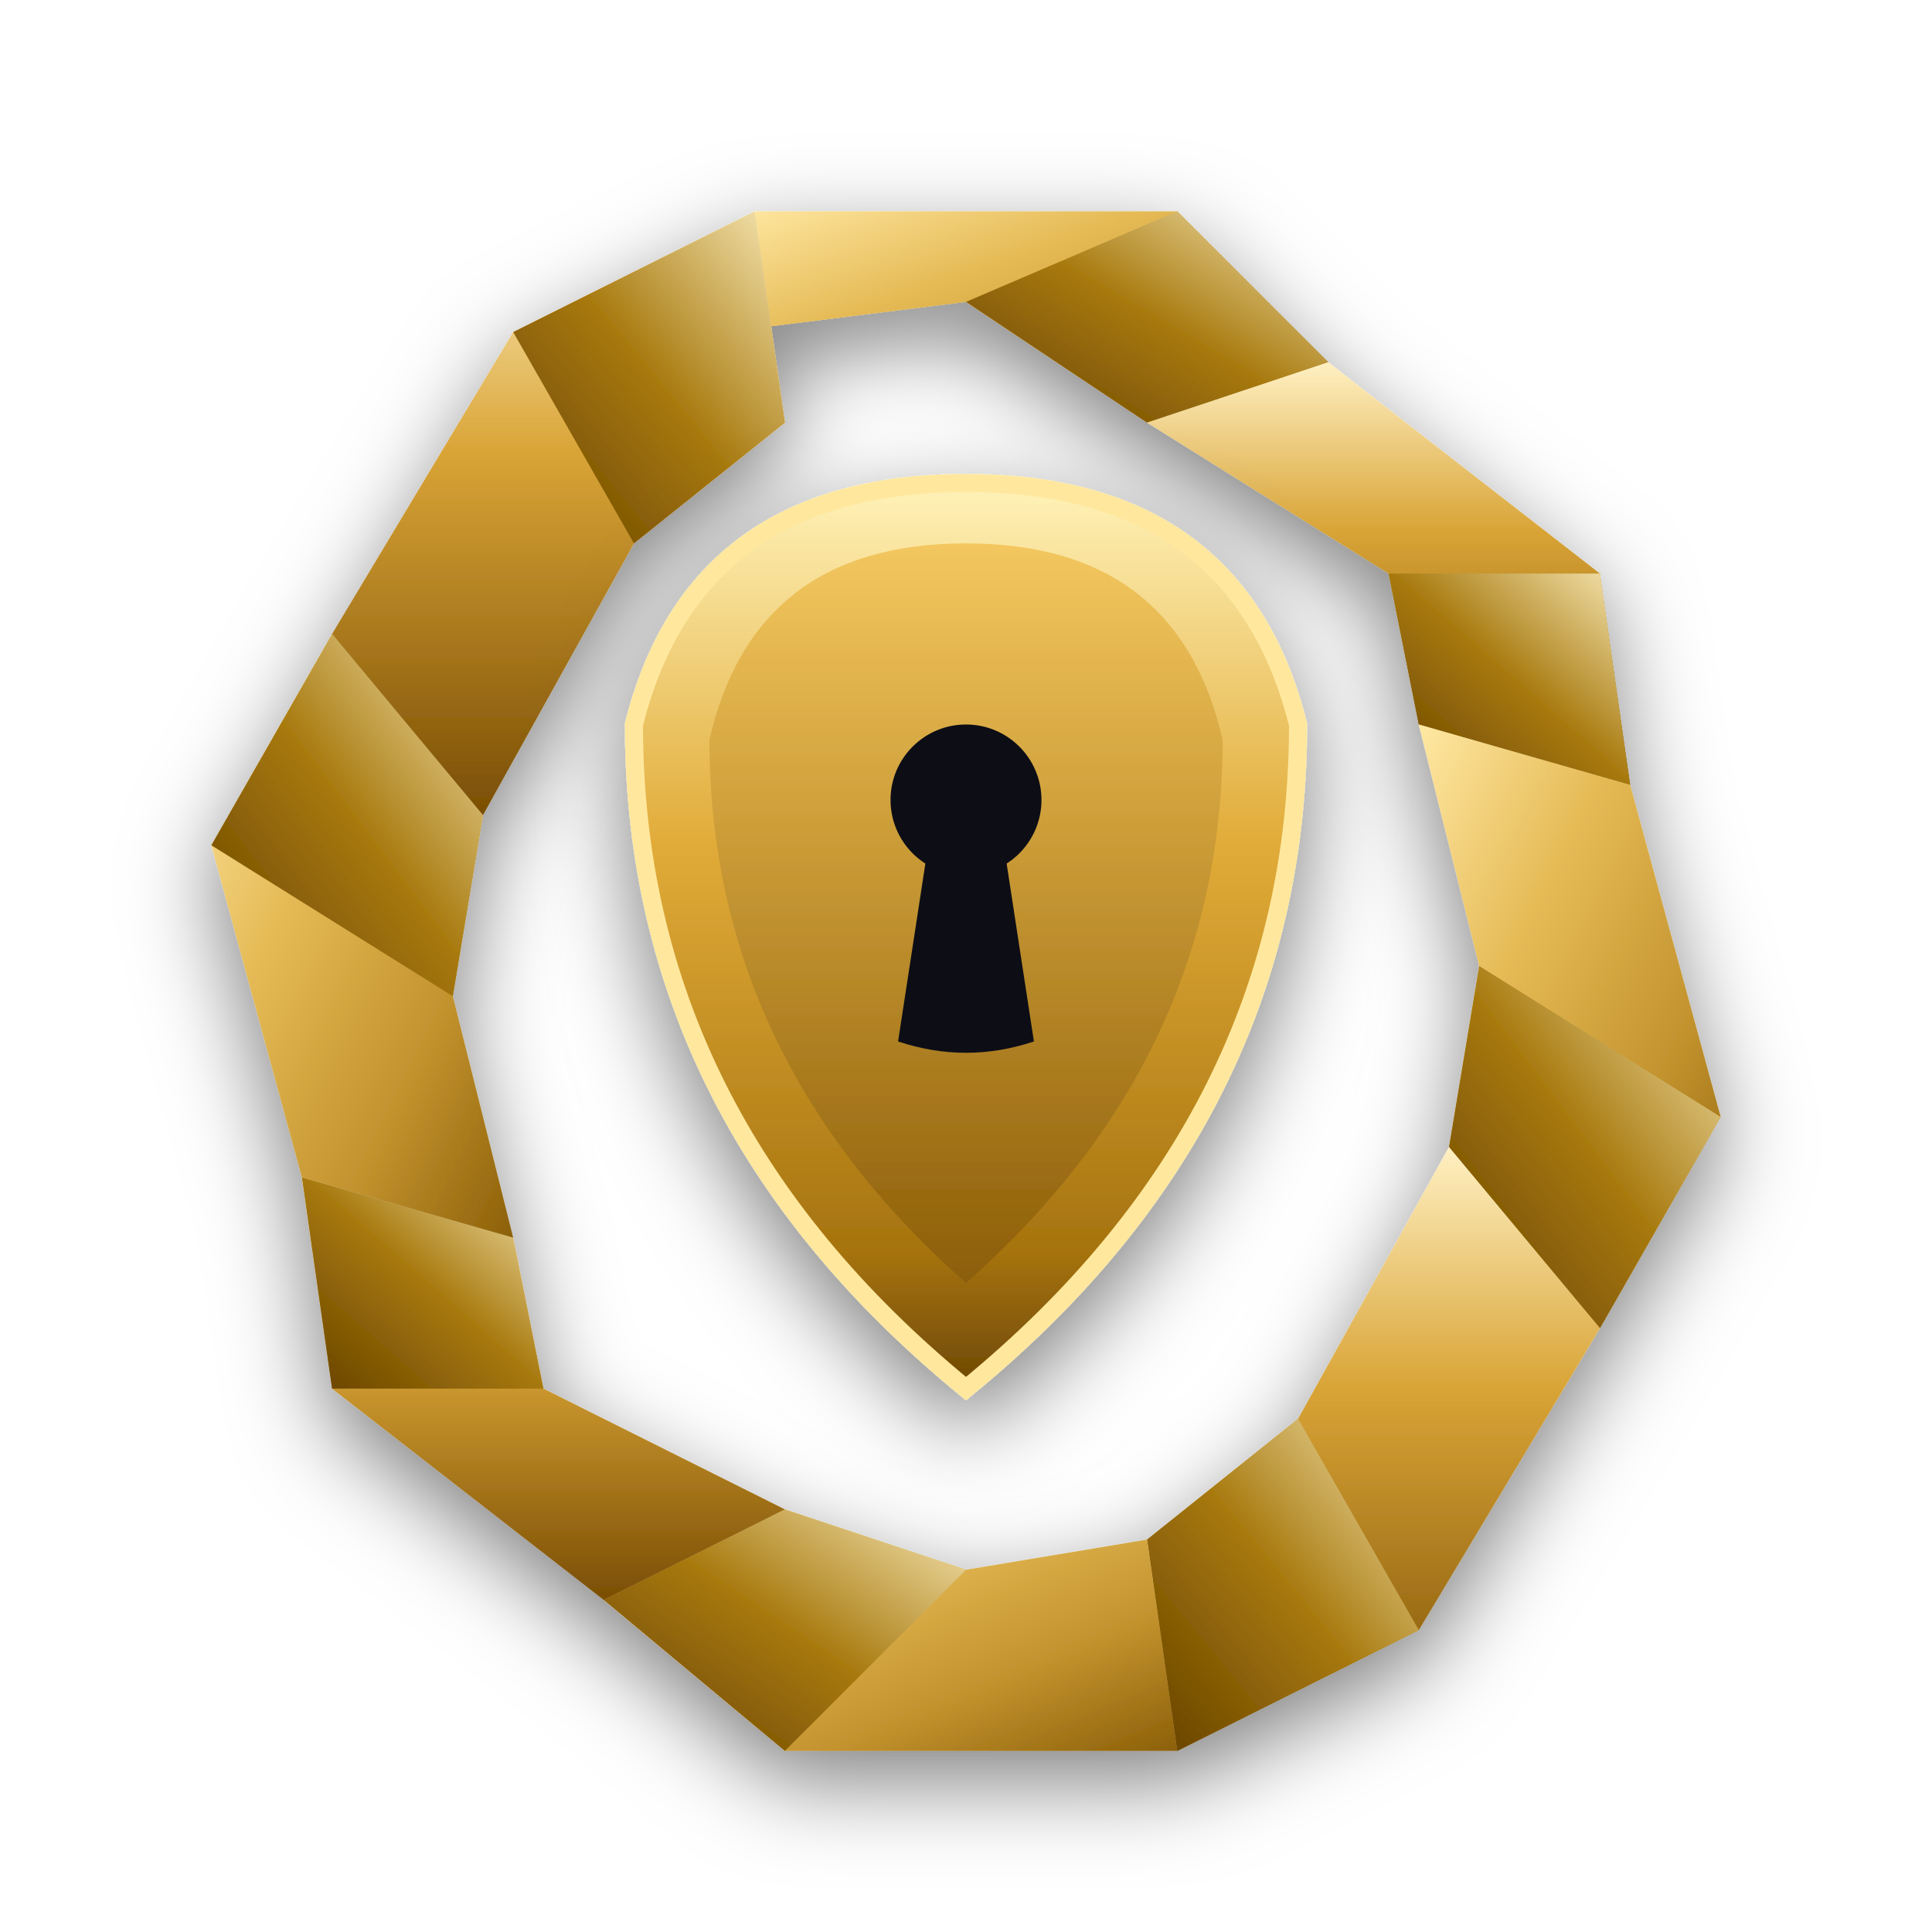
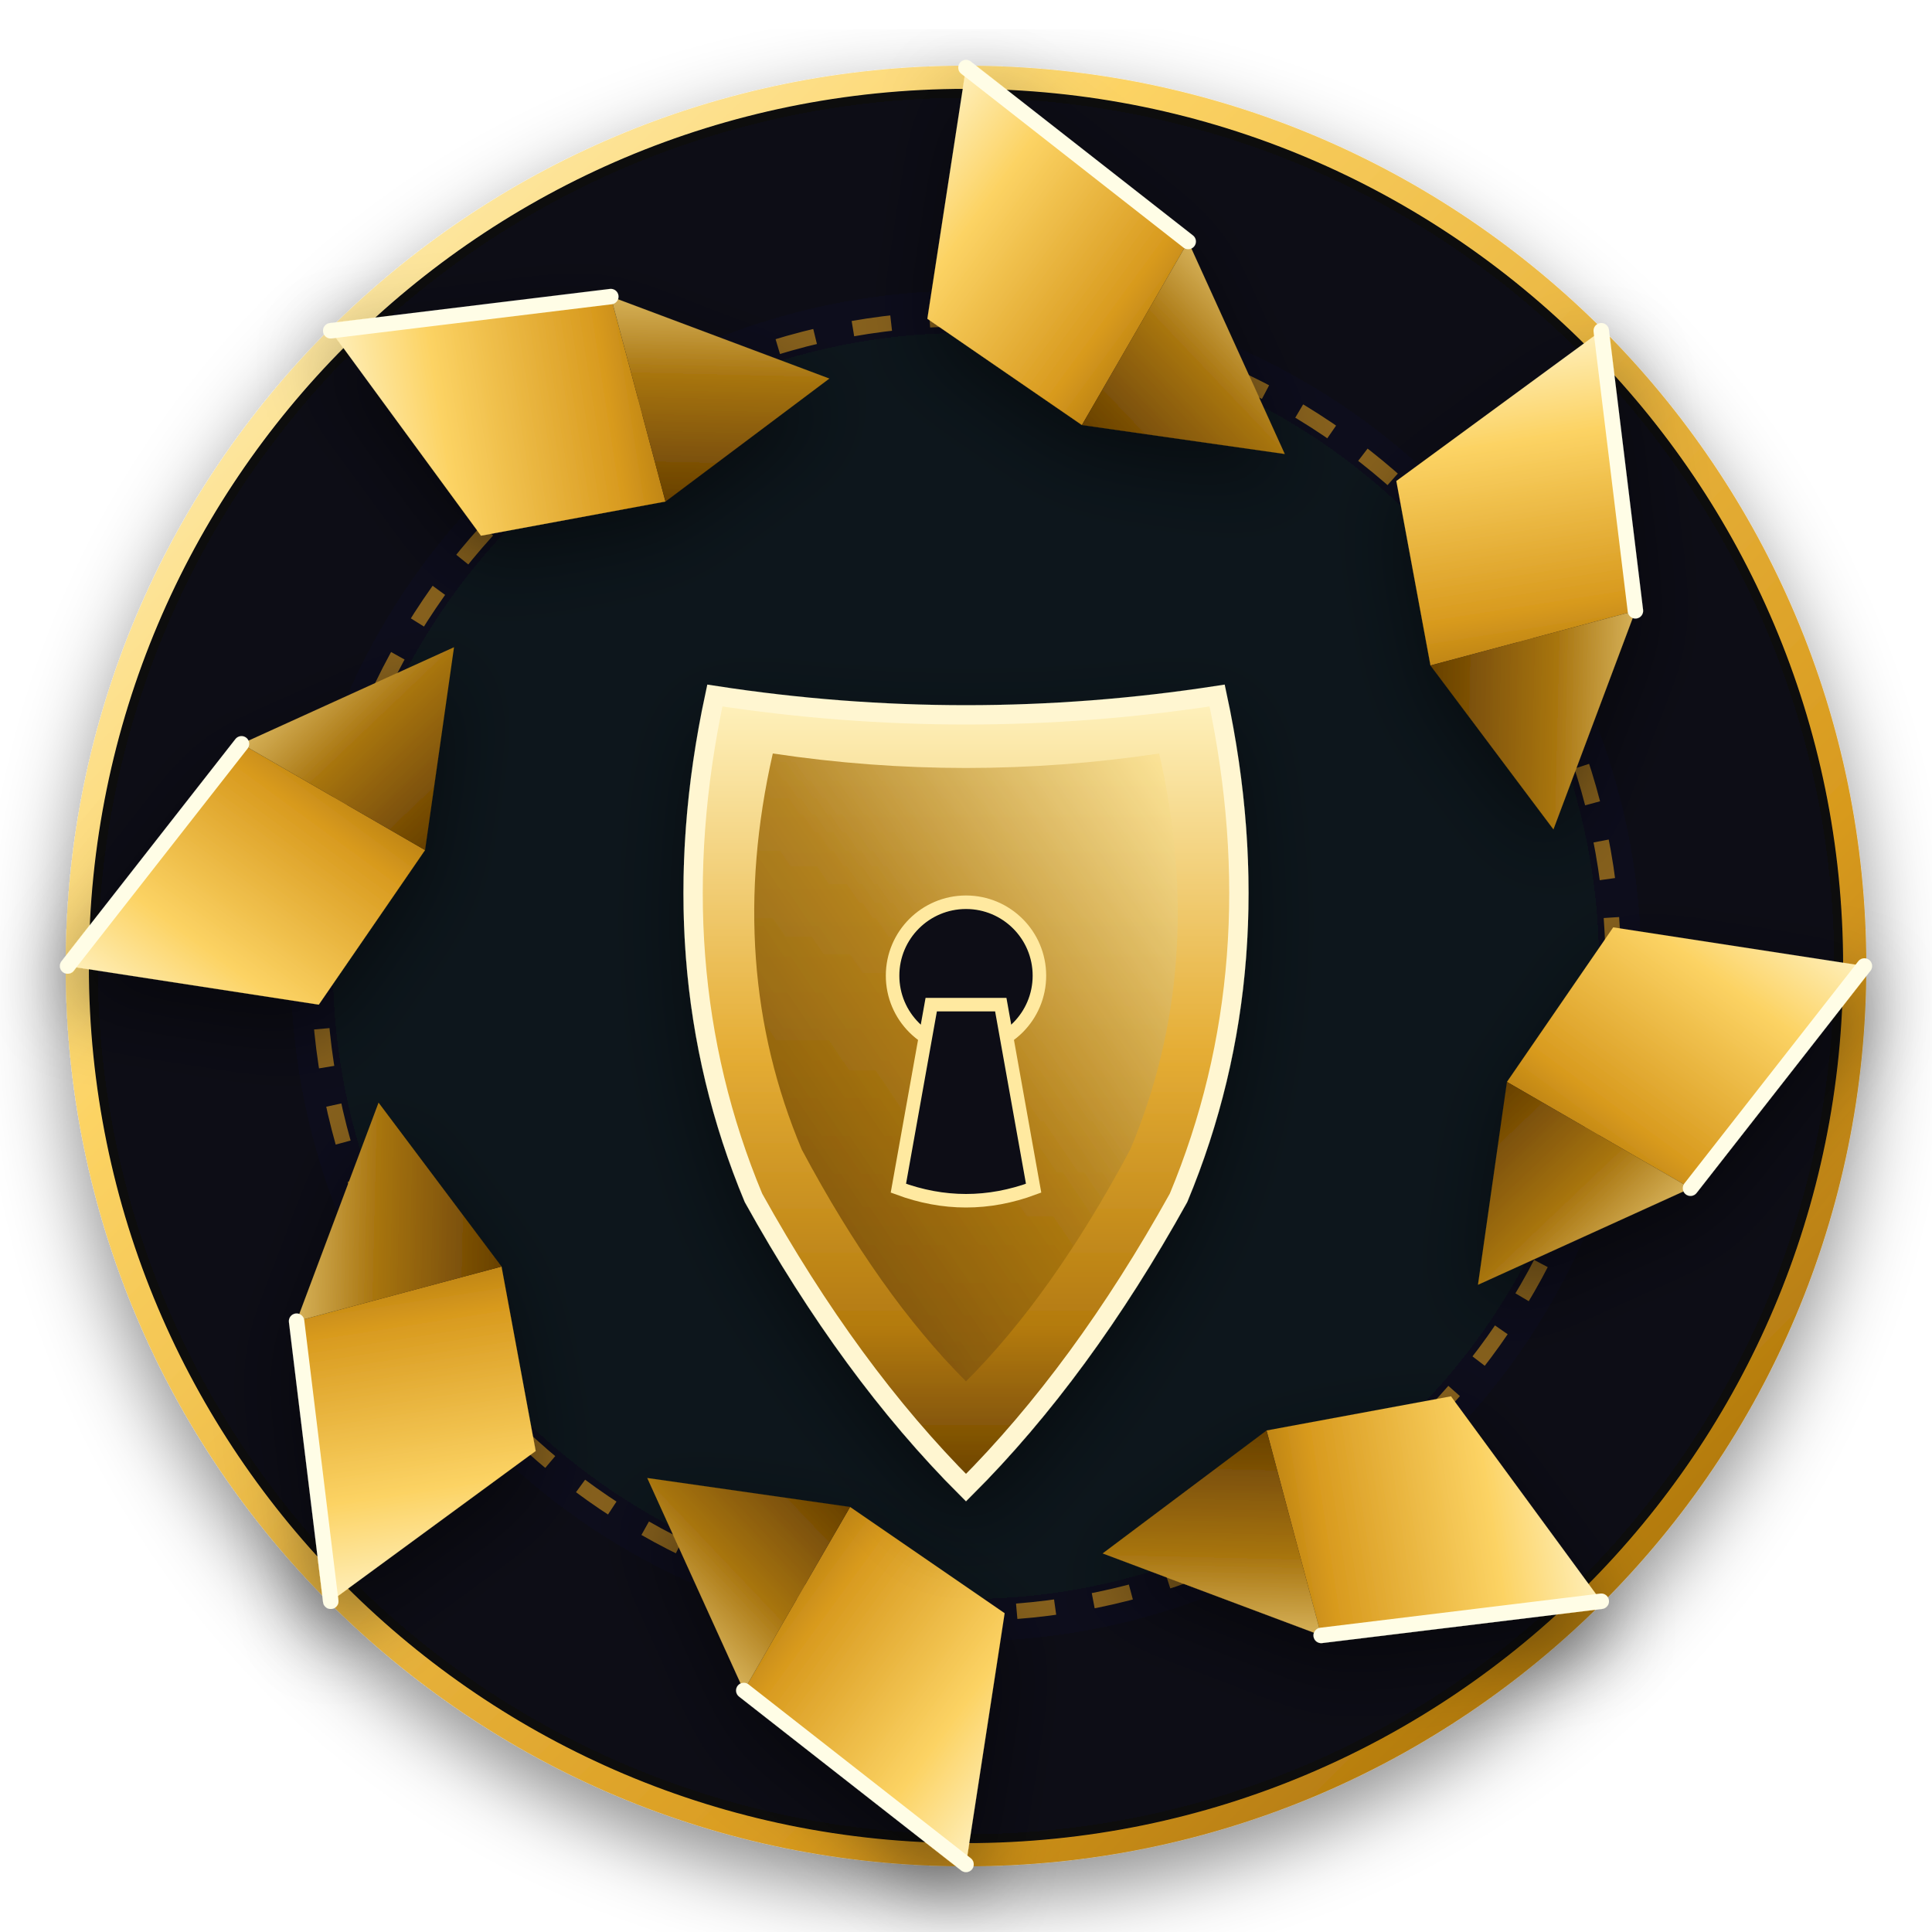
- <svg xmlns="http://www.w3.org/2000/svg" viewBox="0 0 128 128" width="100%" height="100%">
+ <svg xmlns="http://www.w3.org/2000/svg" viewBox="0 0 100 100" width="100%" height="100%">
  <defs>
-     <linearGradient id="gold-light" x1="0%" y1="0%" x2="100%" y2="100%">
-       <stop offset="0%" stop-color="#FFE8A3" />
-       <stop offset="35%" stop-color="#E5BA55" />
-       <stop offset="70%" stop-color="#C2922E" />
-       <stop offset="100%" stop-color="#8C6008" />
+     <linearGradient id="gold-highlight" x1="0%" y1="0%" x2="100%" y2="100%">
+       <stop offset="0%" stop-color="#FFF8D6" />
+       <stop offset="30%" stop-color="#FCD364" />
+       <stop offset="70%" stop-color="#D89A1E" />
+       <stop offset="100%" stop-color="#8F5C00" />
    </linearGradient>
-     <linearGradient id="gold-dark" x1="0%" y1="100%" x2="100%" y2="0%">
-       <stop offset="0%" stop-color="#664100" />
-       <stop offset="50%" stop-color="#A6780C" />
-       <stop offset="100%" stop-color="#F7E7B4" />
+     <linearGradient id="gold-shade" x1="0%" y1="100%" x2="100%" y2="0%">
+       <stop offset="0%" stop-color="#5E3800" />
+       <stop offset="50%" stop-color="#A87510" />
+       <stop offset="100%" stop-color="#FFE79A" />
    </linearGradient>
-     <linearGradient id="gold-facet" x1="50%" y1="0%" x2="50%" y2="100%">
-       <stop offset="0%" stop-color="#FFF0C2" />
-       <stop offset="40%" stop-color="#D9A436" />
-       <stop offset="100%" stop-color="#7A4E04" />
+     <linearGradient id="gold-face" x1="0%" y1="0%" x2="0%" y2="100%">
+       <stop offset="0%" stop-color="#FFF2BE" />
+       <stop offset="45%" stop-color="#E5AD35" />
+       <stop offset="80%" stop-color="#B37A0F" />
+       <stop offset="100%" stop-color="#694101" />
    </linearGradient>
-     <linearGradient id="shield-grad" x1="0%" y1="0%" x2="0%" y2="100%">
-       <stop offset="0%" stop-color="#FFF2B8" />
-       <stop offset="40%" stop-color="#E1AB38" />
-       <stop offset="85%" stop-color="#A6730F" />
-       <stop offset="100%" stop-color="#6E4804" />
-     </linearGradient>
-     <linearGradient id="shield-inner" x1="0%" y1="0%" x2="0%" y2="100%">
-       <stop offset="0%" stop-color="#F3C458" />
-       <stop offset="100%" stop-color="#8A5C07" />
-     </linearGradient>
-     <filter id="glow-shadow" x="-20%" y="-20%" width="140%" height="140%">
-       <feDropShadow dx="0" dy="2" stdDeviation="3" flood-color="#000000" flood-opacity="0.5" />
+     <radialGradient id="core-bg" cx="50%" cy="50%" r="50%">
+       <stop offset="60%" stop-color="#0F141F" />
+       <stop offset="100%" stop-color="#070A10" />
+     </radialGradient>
+     <filter id="badge-shadow" x="-20%" y="-20%" width="140%" height="140%">
+       <feDropShadow dx="0" dy="1.5" stdDeviation="2" flood-color="#000000" flood-opacity="0.45" />
    </filter>
+     <g id="torus-blade">
+       <path d="M 50 3.5 L 61.5 12.5 L 56 22 L 48 16.5 Z" fill="url(#gold-highlight)" />
+       <path d="M 61.5 12.5 L 66.5 23.5 L 56 22 Z" fill="url(#gold-shade)" />
+       <path d="M 50 3.5 L 61.5 12.5" stroke="#FFFDE6" stroke-width="0.8" stroke-linecap="round" />
+     </g>
  </defs>
-   <g filter="url(#glow-shadow)">
-     <path d="M50 14 L78 14 L88 24 L76 28 L64 20 L48 22 Z" fill="url(#gold-light)" />
-     <path d="M78 14 L88 24 L76 28 L64 20 Z" fill="url(#gold-dark)" />
-     <path d="M88 24 L106 38 L108 52 L94 48 L92 38 L76 28 Z" fill="url(#gold-facet)" />
-     <path d="M106 38 L108 52 L94 48 L92 38 Z" fill="url(#gold-dark)" />
-     <path d="M108 52 L114 74 L106 88 L96 76 L98 64 L94 48 Z" fill="url(#gold-light)" />
-     <path d="M114 74 L106 88 L96 76 L98 64 Z" fill="url(#gold-dark)" />
-     <path d="M106 88 L94 108 L78 116 L76 102 L86 94 L96 76 Z" fill="url(#gold-facet)" />
-     <path d="M94 108 L78 116 L76 102 L86 94 Z" fill="url(#gold-dark)" />
-     <path d="M78 116 L52 116 L40 106 L52 100 L64 104 L76 102 Z" fill="url(#gold-light)" />
-     <path d="M52 116 L40 106 L52 100 L64 104 Z" fill="url(#gold-dark)" />
-     <path d="M40 106 L22 92 L20 78 L34 82 L36 92 L52 100 Z" fill="url(#gold-facet)" />
-     <path d="M22 92 L20 78 L34 82 L36 92 Z" fill="url(#gold-dark)" />
-     <path d="M20 78 L14 56 L22 42 L32 54 L30 66 L34 82 Z" fill="url(#gold-light)" />
-     <path d="M14 56 L22 42 L32 54 L30 66 Z" fill="url(#gold-dark)" />
-     <path d="M22 42 L34 22 L50 14 L52 28 L42 36 L32 54 Z" fill="url(#gold-facet)" />
-     <path d="M34 22 L50 14 L52 28 L42 36 Z" fill="url(#gold-dark)" />
+   <circle cx="50" cy="50" r="46" fill="url(#core-bg)" stroke="url(#gold-highlight)" stroke-width="1.2" filter="url(#badge-shadow)" />
+   <circle cx="50" cy="50" r="33.5" fill="none" stroke="#D89A1E" stroke-width="0.8" stroke-dasharray="2 2" opacity="0.6" />
+   <g filter="url(#badge-shadow)">
+     <use href="#torus-blade" transform="rotate(0, 50, 50)" />
+     <use href="#torus-blade" transform="rotate(45, 50, 50)" />
+     <use href="#torus-blade" transform="rotate(90, 50, 50)" />
+     <use href="#torus-blade" transform="rotate(135, 50, 50)" />
+     <use href="#torus-blade" transform="rotate(180, 50, 50)" />
+     <use href="#torus-blade" transform="rotate(225, 50, 50)" />
+     <use href="#torus-blade" transform="rotate(270, 50, 50)" />
+     <use href="#torus-blade" transform="rotate(315, 50, 50)" />
  </g>
-   <g filter="url(#glow-shadow)">
-     <path d="M64 32 Q82 32 86 48 Q86 74 64 92 Q42 74 42 48 Q46 32 64 32 Z" fill="url(#shield-grad)" stroke="#FFE89E" stroke-width="1.2" />
-     <path d="M64 36 Q78 36 81 49 Q81 70 64 85 Q47 70 47 49 Q50 36 64 36 Z" fill="url(#shield-inner)" opacity="0.9" />
-     <circle cx="64" cy="53" r="5" fill="#0C1017" />
-     <path d="M61.8 54 L59.5 69 Q64 70.5 68.5 69 L66.2 54 Z" fill="#0C1017" />
+   <g filter="url(#badge-shadow)">
+     <path d="M 37 36 Q 50 38 63 36 Q 66 50 61 62 Q 56 71 50 77 Q 44 71 39 62 Q 34 50 37 36 Z" fill="url(#gold-face)" stroke="#FFF6D1" stroke-width="1" />
+     <path d="M 40 39 Q 50 40.5 60 39 Q 62.5 50 58.5 59.5 Q 54.5 67 50 71.5 Q 45.5 67 41.5 59.5 Q 37.5 50 40 39 Z" fill="url(#gold-shade)" opacity="0.85" />
+     <circle cx="50" cy="50.5" r="3.8" fill="#0A0E17" stroke="#FFE9A0" stroke-width="0.7" />
+     <path d="M 48.2 52 L 46.5 61.5 Q 50 62.8 53.5 61.5 L 51.8 52 Z" fill="#0A0E17" stroke="#FFE9A0" stroke-width="0.7" />
  </g>
</svg>
